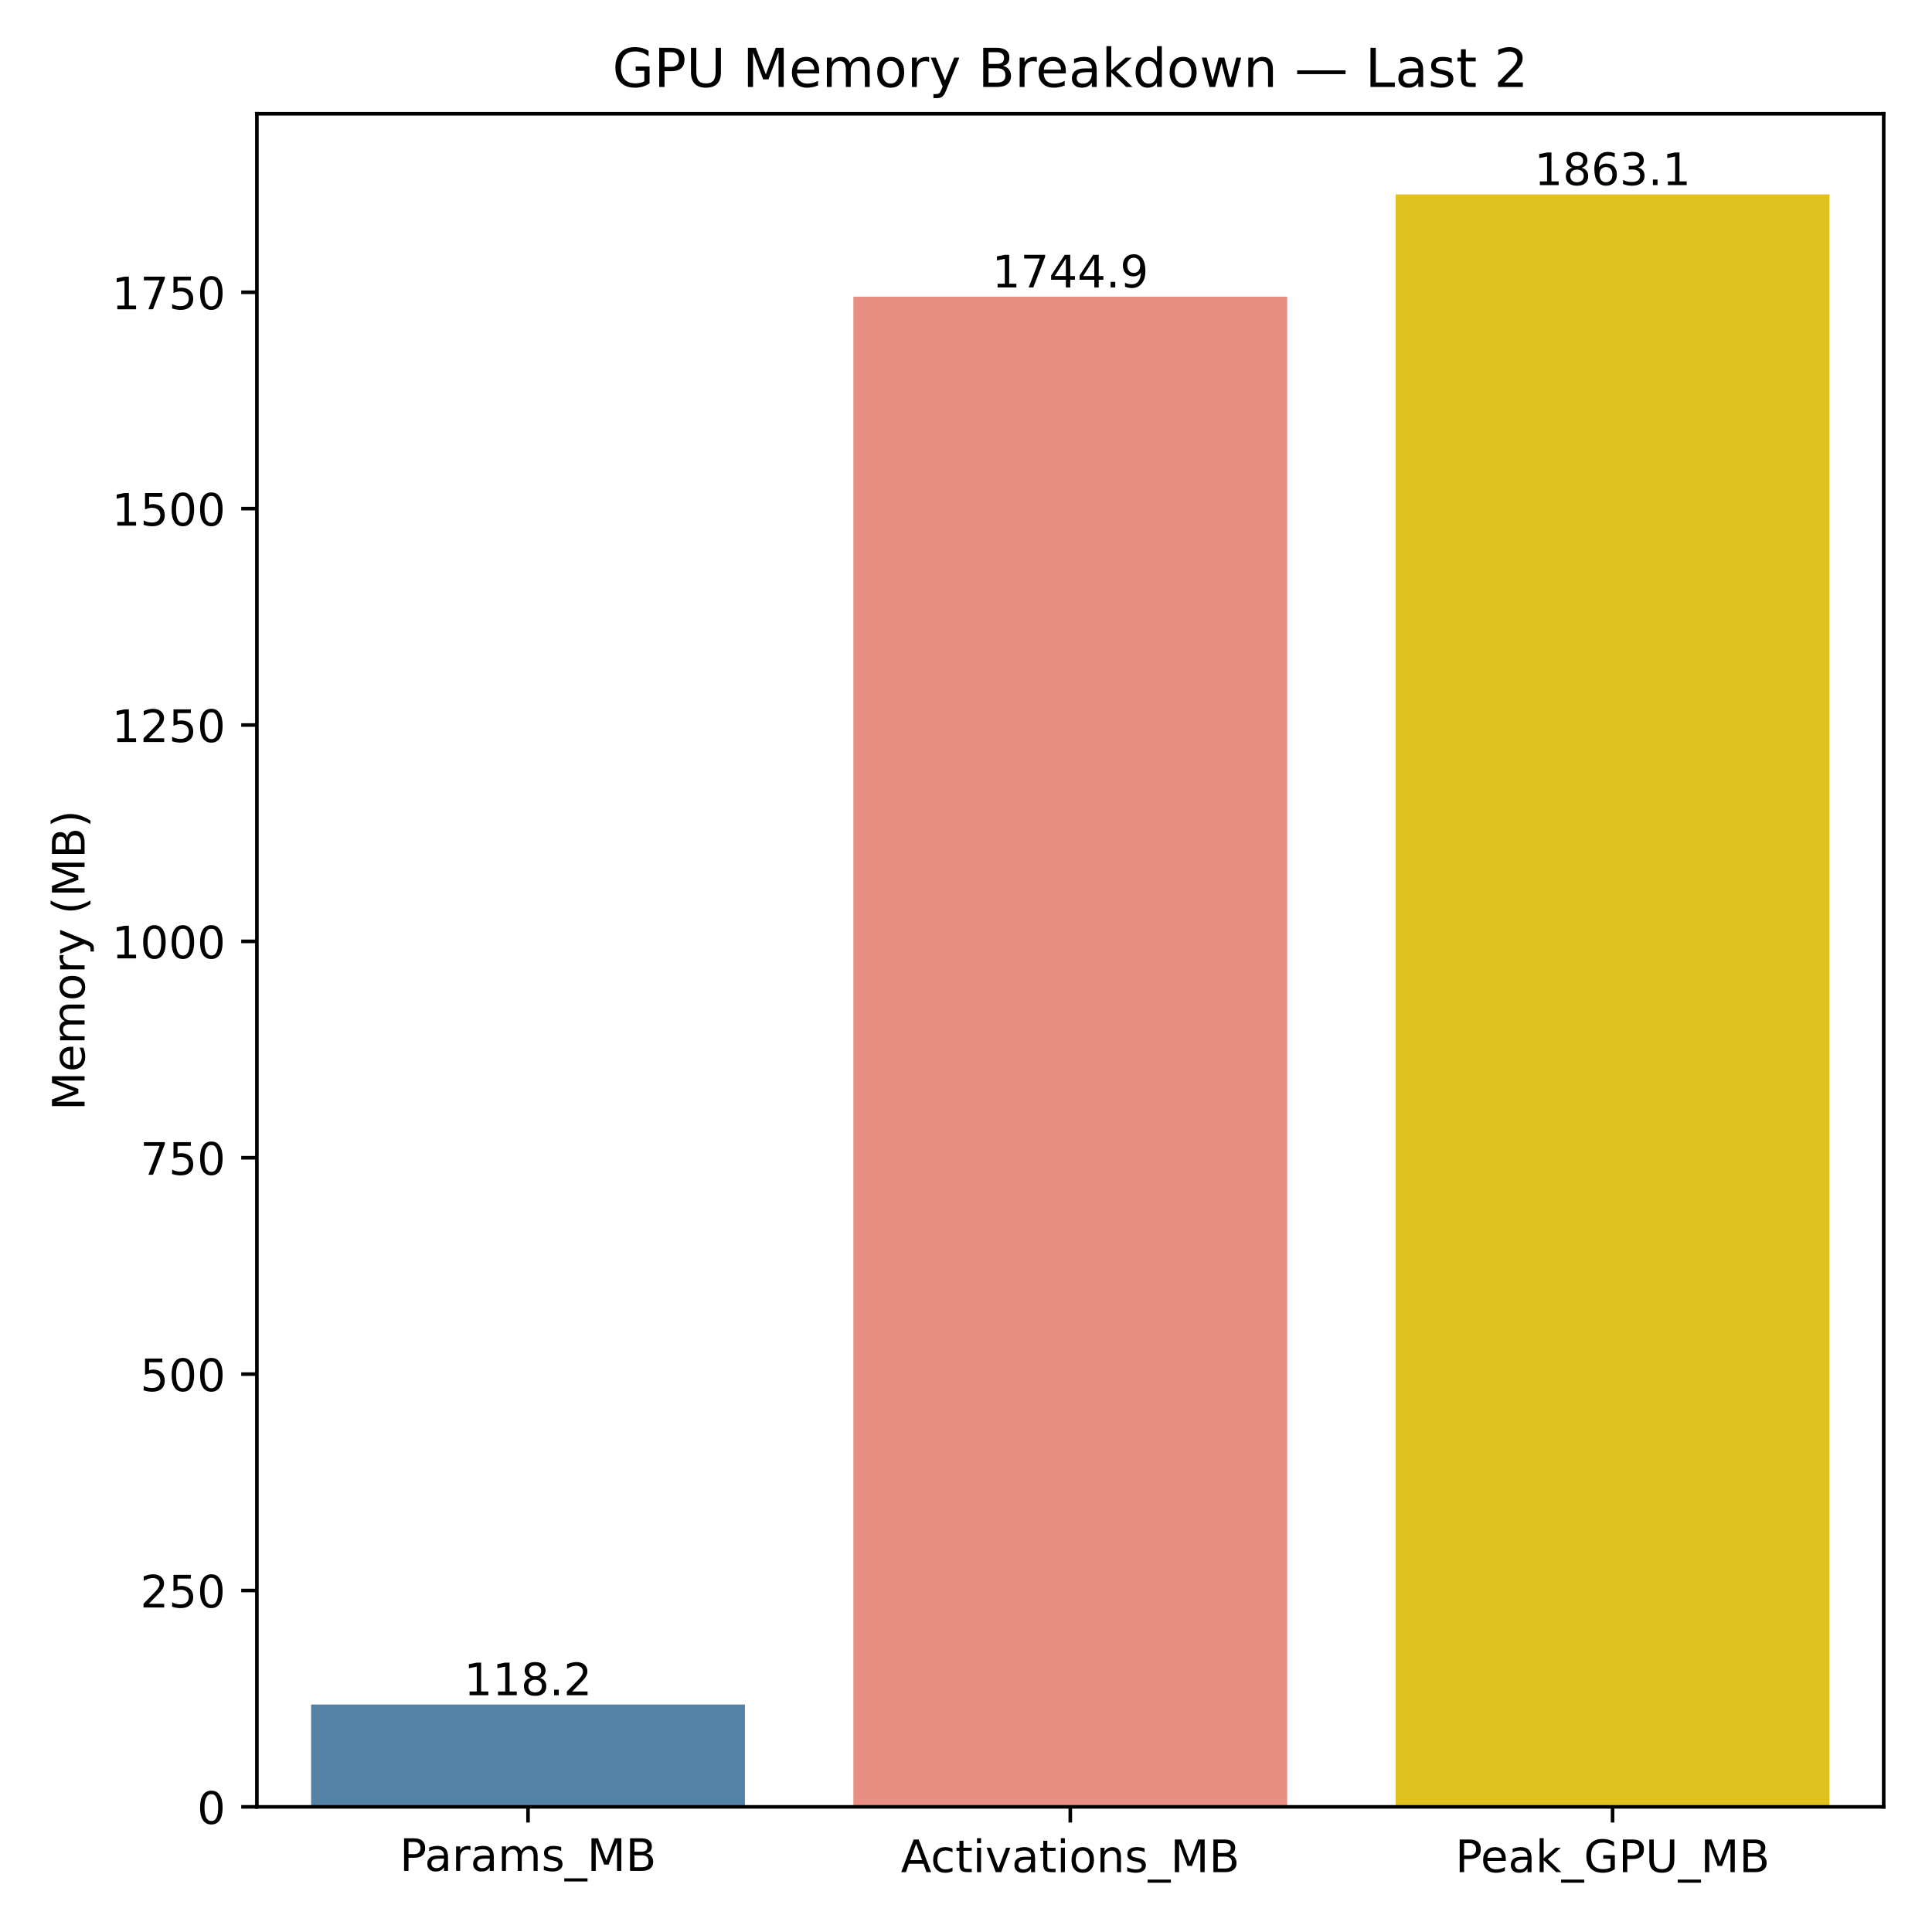
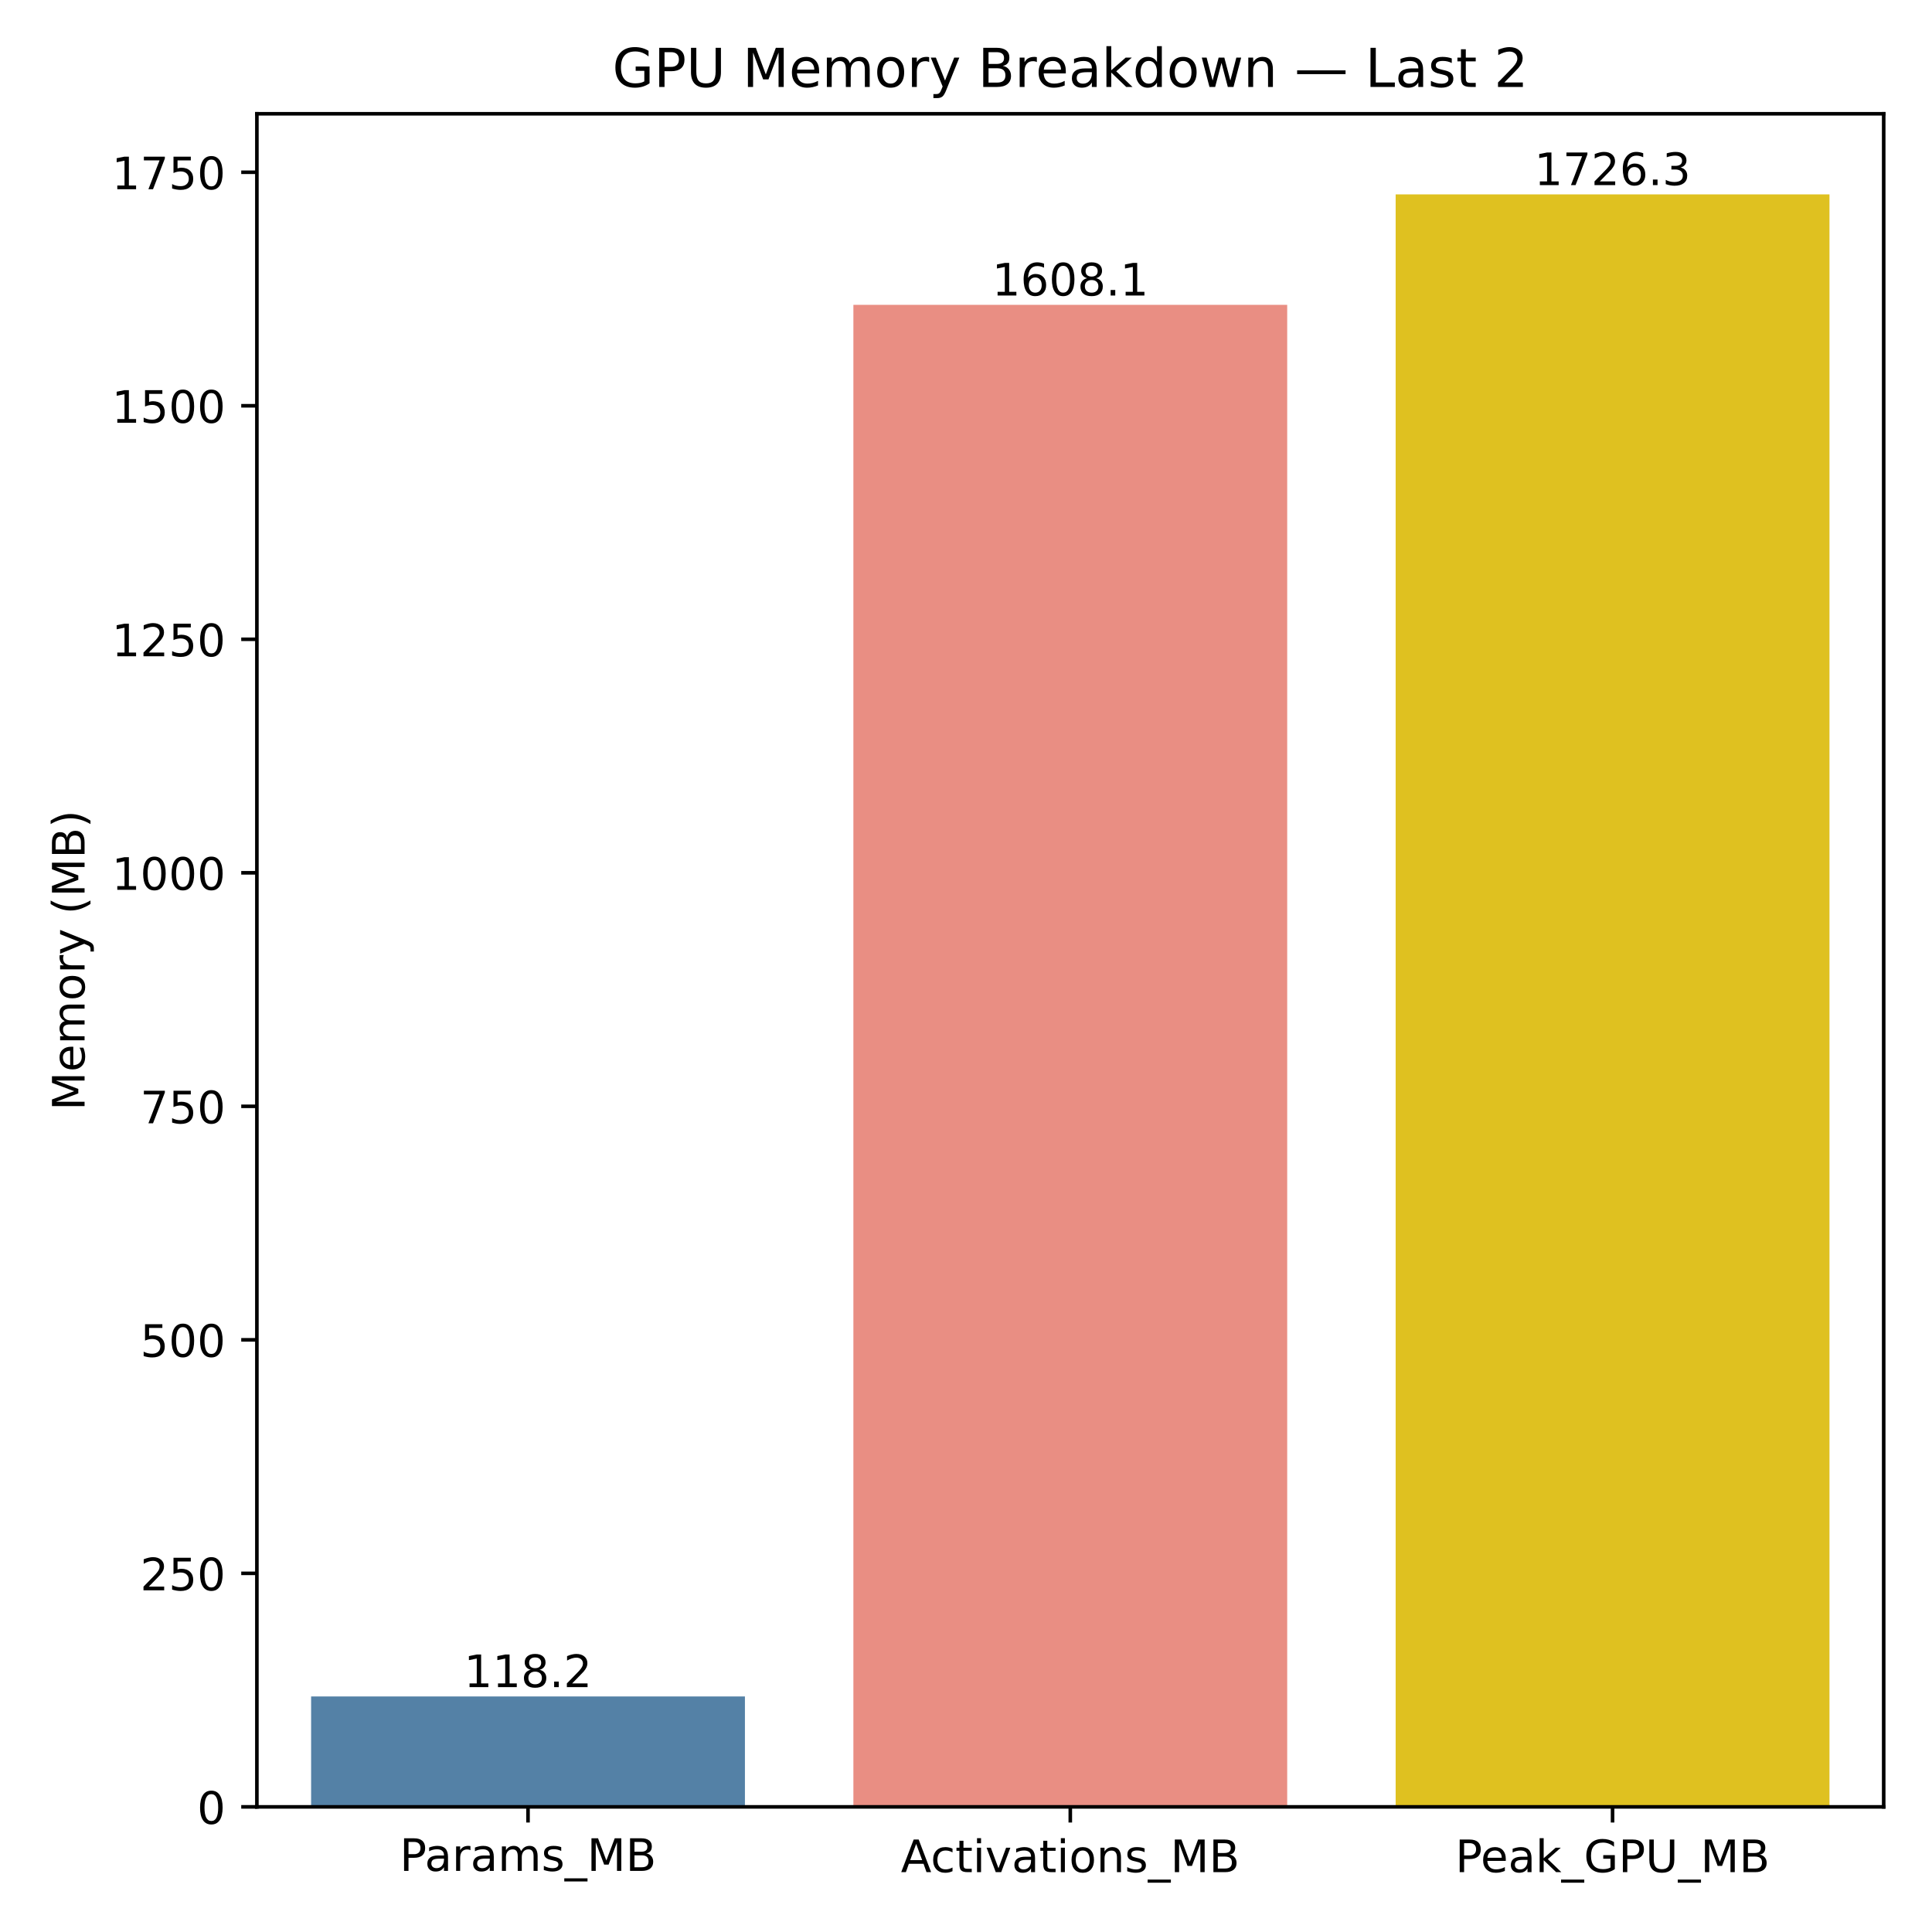
<svg xmlns="http://www.w3.org/2000/svg" xmlns:xlink="http://www.w3.org/1999/xlink" width="432pt" height="432pt" viewBox="0 0 432 432" version="1.1">
  <defs>
    <style type="text/css">*{stroke-linejoin: round; stroke-linecap: butt}</style>
  </defs>
  <g id="figure_1">
    <g id="patch_1">
      <path d="M 0 432  L 432 432  L 432 0  L 0 0  z " style="fill: #ffffff" />
    </g>
    <g id="axes_1">
      <g id="patch_2">
        <path d="M 57.44 404.019  L 421.2 404.019  L 421.2 25.44  L 57.44 25.44  z " style="fill: #ffffff" />
      </g>
      <g id="patch_3">
-         <path d="M 69.565 404.019  L 166.568 404.019  L 166.568 381.139  L 69.565 381.139  z " clip-path="url(#p7ce49f5f0a)" style="fill: #5481a6" />
+         <path d="M 69.565 404.019  L 166.568 404.019  L 166.568 379.326  L 69.565 379.326  z " clip-path="url(#pb7ce0881c2)" style="fill: #5481a6" />
      </g>
      <g id="patch_4">
-         <path d="M 190.819 404.019  L 287.821 404.019  L 287.821 66.347  L 190.819 66.347  z " clip-path="url(#p7ce49f5f0a)" style="fill: #e98e83" />
+         <path d="M 190.819 404.019  L 287.821 404.019  L 287.821 68.16  L 190.819 68.16  z " clip-path="url(#pb7ce0881c2)" style="fill: #e98e83" />
      </g>
      <g id="patch_5">
-         <path d="M 312.072 404.019  L 409.075 404.019  L 409.075 43.468  L 312.072 43.468  z " clip-path="url(#p7ce49f5f0a)" style="fill: #dfc120" />
+         <path d="M 312.072 404.019  L 409.075 404.019  L 409.075 43.468  L 312.072 43.468  z " clip-path="url(#pb7ce0881c2)" style="fill: #dfc120" />
      </g>
      <g id="matplotlib.axis_1">
        <g id="xtick_1">
          <g id="line2d_1">
            <defs>
-               <path id="m91defb20c9" d="M 0 0  L 0 3.5  " style="stroke: #000000; stroke-width: 0.8" />
+               <path id="m28c1e8c8c5" d="M 0 0  L 0 3.5  " style="stroke: #000000; stroke-width: 0.8" />
            </defs>
            <g>
-               <use xlink:href="#m91defb20c9" x="118.067" y="404.019" style="stroke: #000000; stroke-width: 0.8" />
+               <use xlink:href="#m28c1e8c8c5" x="118.067" y="404.019" style="stroke: #000000; stroke-width: 0.8" />
            </g>
          </g>
          <g id="text_1">
            <g transform="translate(89.3737 418.3391) scale(0.1 -0.1)">
              <defs>
                <path id="DejaVuSans-50" d="M 1259 4147  L 1259 2394  L 2053 2394  Q 2494 2394 2734 2622  Q 2975 2850 2975 3272  Q 2975 3691 2734 3919  Q 2494 4147 2053 4147  L 1259 4147  z M 628 4666  L 2053 4666  Q 2838 4666 3239 4311  Q 3641 3956 3641 3272  Q 3641 2581 3239 2228  Q 2838 1875 2053 1875  L 1259 1875  L 1259 0  L 628 0  L 628 4666  z " transform="scale(0.015625)" />
                <path id="DejaVuSans-61" d="M 2194 1759  Q 1497 1759 1228 1600  Q 959 1441 959 1056  Q 959 750 1161 570  Q 1363 391 1709 391  Q 2188 391 2477 730  Q 2766 1069 2766 1631  L 2766 1759  L 2194 1759  z M 3341 1997  L 3341 0  L 2766 0  L 2766 531  Q 2569 213 2275 61  Q 1981 -91 1556 -91  Q 1019 -91 701 211  Q 384 513 384 1019  Q 384 1609 779 1909  Q 1175 2209 1959 2209  L 2766 2209  L 2766 2266  Q 2766 2663 2505 2880  Q 2244 3097 1772 3097  Q 1472 3097 1187 3025  Q 903 2953 641 2809  L 641 3341  Q 956 3463 1253 3523  Q 1550 3584 1831 3584  Q 2591 3584 2966 3190  Q 3341 2797 3341 1997  z " transform="scale(0.015625)" />
                <path id="DejaVuSans-72" d="M 2631 2963  Q 2534 3019 2420 3045  Q 2306 3072 2169 3072  Q 1681 3072 1420 2755  Q 1159 2438 1159 1844  L 1159 0  L 581 0  L 581 3500  L 1159 3500  L 1159 2956  Q 1341 3275 1631 3429  Q 1922 3584 2338 3584  Q 2397 3584 2469 3576  Q 2541 3569 2628 3553  L 2631 2963  z " transform="scale(0.015625)" />
                <path id="DejaVuSans-6d" d="M 3328 2828  Q 3544 3216 3844 3400  Q 4144 3584 4550 3584  Q 5097 3584 5394 3201  Q 5691 2819 5691 2113  L 5691 0  L 5113 0  L 5113 2094  Q 5113 2597 4934 2840  Q 4756 3084 4391 3084  Q 3944 3084 3684 2787  Q 3425 2491 3425 1978  L 3425 0  L 2847 0  L 2847 2094  Q 2847 2600 2669 2842  Q 2491 3084 2119 3084  Q 1678 3084 1418 2786  Q 1159 2488 1159 1978  L 1159 0  L 581 0  L 581 3500  L 1159 3500  L 1159 2956  Q 1356 3278 1631 3431  Q 1906 3584 2284 3584  Q 2666 3584 2933 3390  Q 3200 3197 3328 2828  z " transform="scale(0.015625)" />
                <path id="DejaVuSans-73" d="M 2834 3397  L 2834 2853  Q 2591 2978 2328 3040  Q 2066 3103 1784 3103  Q 1356 3103 1142 2972  Q 928 2841 928 2578  Q 928 2378 1081 2264  Q 1234 2150 1697 2047  L 1894 2003  Q 2506 1872 2764 1633  Q 3022 1394 3022 966  Q 3022 478 2636 193  Q 2250 -91 1575 -91  Q 1294 -91 989 -36  Q 684 19 347 128  L 347 722  Q 666 556 975 473  Q 1284 391 1588 391  Q 1994 391 2212 530  Q 2431 669 2431 922  Q 2431 1156 2273 1281  Q 2116 1406 1581 1522  L 1381 1569  Q 847 1681 609 1914  Q 372 2147 372 2553  Q 372 3047 722 3315  Q 1072 3584 1716 3584  Q 2034 3584 2315 3537  Q 2597 3491 2834 3397  z " transform="scale(0.015625)" />
                <path id="DejaVuSans-5f" d="M 3263 -1063  L 3263 -1509  L -63 -1509  L -63 -1063  L 3263 -1063  z " transform="scale(0.015625)" />
                <path id="DejaVuSans-4d" d="M 628 4666  L 1569 4666  L 2759 1491  L 3956 4666  L 4897 4666  L 4897 0  L 4281 0  L 4281 4097  L 3078 897  L 2444 897  L 1241 4097  L 1241 0  L 628 0  L 628 4666  z " transform="scale(0.015625)" />
                <path id="DejaVuSans-42" d="M 1259 2228  L 1259 519  L 2272 519  Q 2781 519 3026 730  Q 3272 941 3272 1375  Q 3272 1813 3026 2020  Q 2781 2228 2272 2228  L 1259 2228  z M 1259 4147  L 1259 2741  L 2194 2741  Q 2656 2741 2882 2914  Q 3109 3088 3109 3444  Q 3109 3797 2882 3972  Q 2656 4147 2194 4147  L 1259 4147  z M 628 4666  L 2241 4666  Q 2963 4666 3353 4366  Q 3744 4066 3744 3513  Q 3744 3084 3544 2831  Q 3344 2578 2956 2516  Q 3422 2416 3680 2098  Q 3938 1781 3938 1306  Q 3938 681 3513 340  Q 3088 0 2303 0  L 628 0  L 628 4666  z " transform="scale(0.015625)" />
              </defs>
              <use xlink:href="#DejaVuSans-50" />
              <use xlink:href="#DejaVuSans-61" transform="translate(55.80273 0)" />
              <use xlink:href="#DejaVuSans-72" transform="translate(117.082 0)" />
              <use xlink:href="#DejaVuSans-61" transform="translate(158.1953 0)" />
              <use xlink:href="#DejaVuSans-6d" transform="translate(219.4746 0)" />
              <use xlink:href="#DejaVuSans-73" transform="translate(316.8867 0)" />
              <use xlink:href="#DejaVuSans-5f" transform="translate(368.9863 0)" />
              <use xlink:href="#DejaVuSans-4d" transform="translate(418.9863 0)" />
              <use xlink:href="#DejaVuSans-42" transform="translate(505.2656 0)" />
            </g>
          </g>
        </g>
        <g id="xtick_2">
          <g id="line2d_2">
            <g>
-               <use xlink:href="#m91defb20c9" x="239.32" y="404.019" style="stroke: #000000; stroke-width: 0.8" />
+               <use xlink:href="#m28c1e8c8c5" x="239.32" y="404.019" style="stroke: #000000; stroke-width: 0.8" />
            </g>
          </g>
          <g id="text_2">
            <g transform="translate(201.4387 418.6172) scale(0.1 -0.1)">
              <defs>
                <path id="DejaVuSans-41" d="M 2188 4044  L 1331 1722  L 3047 1722  L 2188 4044  z M 1831 4666  L 2547 4666  L 4325 0  L 3669 0  L 3244 1197  L 1141 1197  L 716 0  L 50 0  L 1831 4666  z " transform="scale(0.015625)" />
                <path id="DejaVuSans-63" d="M 3122 3366  L 3122 2828  Q 2878 2963 2633 3030  Q 2388 3097 2138 3097  Q 1578 3097 1268 2742  Q 959 2388 959 1747  Q 959 1106 1268 751  Q 1578 397 2138 397  Q 2388 397 2633 464  Q 2878 531 3122 666  L 3122 134  Q 2881 22 2623 -34  Q 2366 -91 2075 -91  Q 1284 -91 818 406  Q 353 903 353 1747  Q 353 2603 823 3093  Q 1294 3584 2113 3584  Q 2378 3584 2631 3529  Q 2884 3475 3122 3366  z " transform="scale(0.015625)" />
                <path id="DejaVuSans-74" d="M 1172 4494  L 1172 3500  L 2356 3500  L 2356 3053  L 1172 3053  L 1172 1153  Q 1172 725 1289 603  Q 1406 481 1766 481  L 2356 481  L 2356 0  L 1766 0  Q 1100 0 847 248  Q 594 497 594 1153  L 594 3053  L 172 3053  L 172 3500  L 594 3500  L 594 4494  L 1172 4494  z " transform="scale(0.015625)" />
                <path id="DejaVuSans-69" d="M 603 3500  L 1178 3500  L 1178 0  L 603 0  L 603 3500  z M 603 4863  L 1178 4863  L 1178 4134  L 603 4134  L 603 4863  z " transform="scale(0.015625)" />
                <path id="DejaVuSans-76" d="M 191 3500  L 800 3500  L 1894 563  L 2988 3500  L 3597 3500  L 2284 0  L 1503 0  L 191 3500  z " transform="scale(0.015625)" />
                <path id="DejaVuSans-6f" d="M 1959 3097  Q 1497 3097 1228 2736  Q 959 2375 959 1747  Q 959 1119 1226 758  Q 1494 397 1959 397  Q 2419 397 2687 759  Q 2956 1122 2956 1747  Q 2956 2369 2687 2733  Q 2419 3097 1959 3097  z M 1959 3584  Q 2709 3584 3137 3096  Q 3566 2609 3566 1747  Q 3566 888 3137 398  Q 2709 -91 1959 -91  Q 1206 -91 779 398  Q 353 888 353 1747  Q 353 2609 779 3096  Q 1206 3584 1959 3584  z " transform="scale(0.015625)" />
                <path id="DejaVuSans-6e" d="M 3513 2113  L 3513 0  L 2938 0  L 2938 2094  Q 2938 2591 2744 2837  Q 2550 3084 2163 3084  Q 1697 3084 1428 2787  Q 1159 2491 1159 1978  L 1159 0  L 581 0  L 581 3500  L 1159 3500  L 1159 2956  Q 1366 3272 1645 3428  Q 1925 3584 2291 3584  Q 2894 3584 3203 3211  Q 3513 2838 3513 2113  z " transform="scale(0.015625)" />
              </defs>
              <use xlink:href="#DejaVuSans-41" />
              <use xlink:href="#DejaVuSans-63" transform="translate(66.6582 0)" />
              <use xlink:href="#DejaVuSans-74" transform="translate(121.6387 0)" />
              <use xlink:href="#DejaVuSans-69" transform="translate(160.8477 0)" />
              <use xlink:href="#DejaVuSans-76" transform="translate(188.6309 0)" />
              <use xlink:href="#DejaVuSans-61" transform="translate(247.8105 0)" />
              <use xlink:href="#DejaVuSans-74" transform="translate(309.0898 0)" />
              <use xlink:href="#DejaVuSans-69" transform="translate(348.2988 0)" />
              <use xlink:href="#DejaVuSans-6f" transform="translate(376.082 0)" />
              <use xlink:href="#DejaVuSans-6e" transform="translate(437.2637 0)" />
              <use xlink:href="#DejaVuSans-73" transform="translate(500.6426 0)" />
              <use xlink:href="#DejaVuSans-5f" transform="translate(552.7422 0)" />
              <use xlink:href="#DejaVuSans-4d" transform="translate(602.7422 0)" />
              <use xlink:href="#DejaVuSans-42" transform="translate(689.0215 0)" />
            </g>
          </g>
        </g>
        <g id="xtick_3">
          <g id="line2d_3">
            <g>
-               <use xlink:href="#m91defb20c9" x="360.573" y="404.019" style="stroke: #000000; stroke-width: 0.8" />
+               <use xlink:href="#m28c1e8c8c5" x="360.573" y="404.019" style="stroke: #000000; stroke-width: 0.8" />
            </g>
          </g>
          <g id="text_3">
            <g transform="translate(325.4108 418.6172) scale(0.1 -0.1)">
              <defs>
                <path id="DejaVuSans-65" d="M 3597 1894  L 3597 1613  L 953 1613  Q 991 1019 1311 708  Q 1631 397 2203 397  Q 2534 397 2845 478  Q 3156 559 3463 722  L 3463 178  Q 3153 47 2828 -22  Q 2503 -91 2169 -91  Q 1331 -91 842 396  Q 353 884 353 1716  Q 353 2575 817 3079  Q 1281 3584 2069 3584  Q 2775 3584 3186 3129  Q 3597 2675 3597 1894  z M 3022 2063  Q 3016 2534 2758 2815  Q 2500 3097 2075 3097  Q 1594 3097 1305 2825  Q 1016 2553 972 2059  L 3022 2063  z " transform="scale(0.015625)" />
                <path id="DejaVuSans-6b" d="M 581 4863  L 1159 4863  L 1159 1991  L 2875 3500  L 3609 3500  L 1753 1863  L 3688 0  L 2938 0  L 1159 1709  L 1159 0  L 581 0  L 581 4863  z " transform="scale(0.015625)" />
                <path id="DejaVuSans-47" d="M 3809 666  L 3809 1919  L 2778 1919  L 2778 2438  L 4434 2438  L 4434 434  Q 4069 175 3628 42  Q 3188 -91 2688 -91  Q 1594 -91 976 548  Q 359 1188 359 2328  Q 359 3472 976 4111  Q 1594 4750 2688 4750  Q 3144 4750 3555 4637  Q 3966 4525 4313 4306  L 4313 3634  Q 3963 3931 3569 4081  Q 3175 4231 2741 4231  Q 1884 4231 1454 3753  Q 1025 3275 1025 2328  Q 1025 1384 1454 906  Q 1884 428 2741 428  Q 3075 428 3337 486  Q 3600 544 3809 666  z " transform="scale(0.015625)" />
                <path id="DejaVuSans-55" d="M 556 4666  L 1191 4666  L 1191 1831  Q 1191 1081 1462 751  Q 1734 422 2344 422  Q 2950 422 3222 751  Q 3494 1081 3494 1831  L 3494 4666  L 4128 4666  L 4128 1753  Q 4128 841 3676 375  Q 3225 -91 2344 -91  Q 1459 -91 1007 375  Q 556 841 556 1753  L 556 4666  z " transform="scale(0.015625)" />
              </defs>
              <use xlink:href="#DejaVuSans-50" />
              <use xlink:href="#DejaVuSans-65" transform="translate(56.67773 0)" />
              <use xlink:href="#DejaVuSans-61" transform="translate(118.2012 0)" />
              <use xlink:href="#DejaVuSans-6b" transform="translate(179.4805 0)" />
              <use xlink:href="#DejaVuSans-5f" transform="translate(237.3906 0)" />
              <use xlink:href="#DejaVuSans-47" transform="translate(287.3906 0)" />
              <use xlink:href="#DejaVuSans-50" transform="translate(364.8809 0)" />
              <use xlink:href="#DejaVuSans-55" transform="translate(425.1836 0)" />
              <use xlink:href="#DejaVuSans-5f" transform="translate(498.377 0)" />
              <use xlink:href="#DejaVuSans-4d" transform="translate(548.377 0)" />
              <use xlink:href="#DejaVuSans-42" transform="translate(634.6562 0)" />
            </g>
          </g>
        </g>
      </g>
      <g id="matplotlib.axis_2">
        <g id="ytick_1">
          <g id="line2d_4">
            <defs>
-               <path id="m3428f35b4d" d="M 0 0  L -3.5 0  " style="stroke: #000000; stroke-width: 0.8" />
+               <path id="m4e43b60461" d="M 0 0  L -3.5 0  " style="stroke: #000000; stroke-width: 0.8" />
            </defs>
            <g>
-               <use xlink:href="#m3428f35b4d" x="57.44" y="404.019" style="stroke: #000000; stroke-width: 0.8" />
+               <use xlink:href="#m4e43b60461" x="57.44" y="404.019" style="stroke: #000000; stroke-width: 0.8" />
            </g>
          </g>
          <g id="text_4">
            <g transform="translate(44.0775 407.818) scale(0.1 -0.1)">
              <defs>
                <path id="DejaVuSans-30" d="M 2034 4250  Q 1547 4250 1301 3770  Q 1056 3291 1056 2328  Q 1056 1369 1301 889  Q 1547 409 2034 409  Q 2525 409 2770 889  Q 3016 1369 3016 2328  Q 3016 3291 2770 3770  Q 2525 4250 2034 4250  z M 2034 4750  Q 2819 4750 3233 4129  Q 3647 3509 3647 2328  Q 3647 1150 3233 529  Q 2819 -91 2034 -91  Q 1250 -91 836 529  Q 422 1150 422 2328  Q 422 3509 836 4129  Q 1250 4750 2034 4750  z " transform="scale(0.015625)" />
              </defs>
              <use xlink:href="#DejaVuSans-30" />
            </g>
          </g>
        </g>
        <g id="ytick_2">
          <g id="line2d_5">
            <g>
-               <use xlink:href="#m3428f35b4d" x="57.44" y="355.638" style="stroke: #000000; stroke-width: 0.8" />
+               <use xlink:href="#m4e43b60461" x="57.44" y="351.805" style="stroke: #000000; stroke-width: 0.8" />
            </g>
          </g>
          <g id="text_5">
-             <g transform="translate(31.3525 359.4369) scale(0.1 -0.1)">
+             <g transform="translate(31.3525 355.6038) scale(0.1 -0.1)">
              <defs>
                <path id="DejaVuSans-32" d="M 1228 531  L 3431 531  L 3431 0  L 469 0  L 469 531  Q 828 903 1448 1529  Q 2069 2156 2228 2338  Q 2531 2678 2651 2914  Q 2772 3150 2772 3378  Q 2772 3750 2511 3984  Q 2250 4219 1831 4219  Q 1534 4219 1204 4116  Q 875 4013 500 3803  L 500 4441  Q 881 4594 1212 4672  Q 1544 4750 1819 4750  Q 2544 4750 2975 4387  Q 3406 4025 3406 3419  Q 3406 3131 3298 2873  Q 3191 2616 2906 2266  Q 2828 2175 2409 1742  Q 1991 1309 1228 531  z " transform="scale(0.015625)" />
                <path id="DejaVuSans-35" d="M 691 4666  L 3169 4666  L 3169 4134  L 1269 4134  L 1269 2991  Q 1406 3038 1543 3061  Q 1681 3084 1819 3084  Q 2600 3084 3056 2656  Q 3513 2228 3513 1497  Q 3513 744 3044 326  Q 2575 -91 1722 -91  Q 1428 -91 1123 -41  Q 819 9 494 109  L 494 744  Q 775 591 1075 516  Q 1375 441 1709 441  Q 2250 441 2565 725  Q 2881 1009 2881 1497  Q 2881 1984 2565 2268  Q 2250 2553 1709 2553  Q 1456 2553 1204 2497  Q 953 2441 691 2322  L 691 4666  z " transform="scale(0.015625)" />
              </defs>
              <use xlink:href="#DejaVuSans-32" />
              <use xlink:href="#DejaVuSans-35" transform="translate(63.62305 0)" />
              <use xlink:href="#DejaVuSans-30" transform="translate(127.2461 0)" />
            </g>
          </g>
        </g>
        <g id="ytick_3">
          <g id="line2d_6">
            <g>
-               <use xlink:href="#m3428f35b4d" x="57.44" y="307.257" style="stroke: #000000; stroke-width: 0.8" />
+               <use xlink:href="#m4e43b60461" x="57.44" y="299.59" style="stroke: #000000; stroke-width: 0.8" />
            </g>
          </g>
          <g id="text_6">
-             <g transform="translate(31.3525 311.0559) scale(0.1 -0.1)">
+             <g transform="translate(31.3525 303.3896) scale(0.1 -0.1)">
              <use xlink:href="#DejaVuSans-35" />
              <use xlink:href="#DejaVuSans-30" transform="translate(63.62305 0)" />
              <use xlink:href="#DejaVuSans-30" transform="translate(127.2461 0)" />
            </g>
          </g>
        </g>
        <g id="ytick_4">
          <g id="line2d_7">
            <g>
-               <use xlink:href="#m3428f35b4d" x="57.44" y="258.876" style="stroke: #000000; stroke-width: 0.8" />
+               <use xlink:href="#m4e43b60461" x="57.44" y="247.376" style="stroke: #000000; stroke-width: 0.8" />
            </g>
          </g>
          <g id="text_7">
-             <g transform="translate(31.3525 262.6749) scale(0.1 -0.1)">
+             <g transform="translate(31.3525 251.1753) scale(0.1 -0.1)">
              <defs>
                <path id="DejaVuSans-37" d="M 525 4666  L 3525 4666  L 3525 4397  L 1831 0  L 1172 0  L 2766 4134  L 525 4134  L 525 4666  z " transform="scale(0.015625)" />
              </defs>
              <use xlink:href="#DejaVuSans-37" />
              <use xlink:href="#DejaVuSans-35" transform="translate(63.62305 0)" />
              <use xlink:href="#DejaVuSans-30" transform="translate(127.2461 0)" />
            </g>
          </g>
        </g>
        <g id="ytick_5">
          <g id="line2d_8">
            <g>
-               <use xlink:href="#m3428f35b4d" x="57.44" y="210.495" style="stroke: #000000; stroke-width: 0.8" />
+               <use xlink:href="#m4e43b60461" x="57.44" y="195.162" style="stroke: #000000; stroke-width: 0.8" />
            </g>
          </g>
          <g id="text_8">
-             <g transform="translate(24.99 214.2939) scale(0.1 -0.1)">
+             <g transform="translate(24.99 198.9611) scale(0.1 -0.1)">
              <defs>
                <path id="DejaVuSans-31" d="M 794 531  L 1825 531  L 1825 4091  L 703 3866  L 703 4441  L 1819 4666  L 2450 4666  L 2450 531  L 3481 531  L 3481 0  L 794 0  L 794 531  z " transform="scale(0.015625)" />
              </defs>
              <use xlink:href="#DejaVuSans-31" />
              <use xlink:href="#DejaVuSans-30" transform="translate(63.62305 0)" />
              <use xlink:href="#DejaVuSans-30" transform="translate(127.2461 0)" />
              <use xlink:href="#DejaVuSans-30" transform="translate(190.8691 0)" />
            </g>
          </g>
        </g>
        <g id="ytick_6">
          <g id="line2d_9">
            <g>
-               <use xlink:href="#m3428f35b4d" x="57.44" y="162.114" style="stroke: #000000; stroke-width: 0.8" />
+               <use xlink:href="#m4e43b60461" x="57.44" y="142.948" style="stroke: #000000; stroke-width: 0.8" />
            </g>
          </g>
          <g id="text_9">
-             <g transform="translate(24.99 165.9128) scale(0.1 -0.1)">
+             <g transform="translate(24.99 146.7469) scale(0.1 -0.1)">
              <use xlink:href="#DejaVuSans-31" />
              <use xlink:href="#DejaVuSans-32" transform="translate(63.62305 0)" />
              <use xlink:href="#DejaVuSans-35" transform="translate(127.2461 0)" />
              <use xlink:href="#DejaVuSans-30" transform="translate(190.8691 0)" />
            </g>
          </g>
        </g>
        <g id="ytick_7">
          <g id="line2d_10">
            <g>
-               <use xlink:href="#m3428f35b4d" x="57.44" y="113.733" style="stroke: #000000; stroke-width: 0.8" />
+               <use xlink:href="#m4e43b60461" x="57.44" y="90.733" style="stroke: #000000; stroke-width: 0.8" />
            </g>
          </g>
          <g id="text_10">
-             <g transform="translate(24.99 117.5318) scale(0.1 -0.1)">
+             <g transform="translate(24.99 94.53272) scale(0.1 -0.1)">
              <use xlink:href="#DejaVuSans-31" />
              <use xlink:href="#DejaVuSans-35" transform="translate(63.62305 0)" />
              <use xlink:href="#DejaVuSans-30" transform="translate(127.2461 0)" />
              <use xlink:href="#DejaVuSans-30" transform="translate(190.8691 0)" />
            </g>
          </g>
        </g>
        <g id="ytick_8">
          <g id="line2d_11">
            <g>
-               <use xlink:href="#m3428f35b4d" x="57.44" y="65.352" style="stroke: #000000; stroke-width: 0.8" />
+               <use xlink:href="#m4e43b60461" x="57.44" y="38.519" style="stroke: #000000; stroke-width: 0.8" />
            </g>
          </g>
          <g id="text_11">
-             <g transform="translate(24.99 69.15077) scale(0.1 -0.1)">
+             <g transform="translate(24.99 42.31851) scale(0.1 -0.1)">
              <use xlink:href="#DejaVuSans-31" />
              <use xlink:href="#DejaVuSans-37" transform="translate(63.62305 0)" />
              <use xlink:href="#DejaVuSans-35" transform="translate(127.2461 0)" />
              <use xlink:href="#DejaVuSans-30" transform="translate(190.8691 0)" />
            </g>
          </g>
        </g>
        <g id="text_12">
          <g transform="translate(18.91031 248.2997) rotate(-90) scale(0.1 -0.1)">
            <defs>
              <path id="DejaVuSans-79" d="M 2059 -325  Q 1816 -950 1584 -1140  Q 1353 -1331 966 -1331  L 506 -1331  L 506 -850  L 844 -850  Q 1081 -850 1212 -737  Q 1344 -625 1503 -206  L 1606 56  L 191 3500  L 800 3500  L 1894 763  L 2988 3500  L 3597 3500  L 2059 -325  z " transform="scale(0.015625)" />
              <path id="DejaVuSans-20" transform="scale(0.015625)" />
              <path id="DejaVuSans-28" d="M 1984 4856  Q 1566 4138 1362 3434  Q 1159 2731 1159 2009  Q 1159 1288 1364 580  Q 1569 -128 1984 -844  L 1484 -844  Q 1016 -109 783 600  Q 550 1309 550 2009  Q 550 2706 781 3412  Q 1013 4119 1484 4856  L 1984 4856  z " transform="scale(0.015625)" />
              <path id="DejaVuSans-29" d="M 513 4856  L 1013 4856  Q 1481 4119 1714 3412  Q 1947 2706 1947 2009  Q 1947 1309 1714 600  Q 1481 -109 1013 -844  L 513 -844  Q 928 -128 1133 580  Q 1338 1288 1338 2009  Q 1338 2731 1133 3434  Q 928 4138 513 4856  z " transform="scale(0.015625)" />
            </defs>
            <use xlink:href="#DejaVuSans-4d" />
            <use xlink:href="#DejaVuSans-65" transform="translate(86.2793 0)" />
            <use xlink:href="#DejaVuSans-6d" transform="translate(147.8027 0)" />
            <use xlink:href="#DejaVuSans-6f" transform="translate(245.2148 0)" />
            <use xlink:href="#DejaVuSans-72" transform="translate(306.3965 0)" />
            <use xlink:href="#DejaVuSans-79" transform="translate(347.5098 0)" />
            <use xlink:href="#DejaVuSans-20" transform="translate(406.6895 0)" />
            <use xlink:href="#DejaVuSans-28" transform="translate(438.4766 0)" />
            <use xlink:href="#DejaVuSans-4d" transform="translate(477.4902 0)" />
            <use xlink:href="#DejaVuSans-42" transform="translate(563.7695 0)" />
            <use xlink:href="#DejaVuSans-29" transform="translate(632.373 0)" />
          </g>
        </g>
      </g>
      <g id="line2d_12">
-         <path clip-path="url(#p7ce49f5f0a)" style="fill: none; stroke: #424242; stroke-width: 2.25; stroke-linecap: square" />
+         <path clip-path="url(#pb7ce0881c2)" style="fill: none; stroke: #424242; stroke-width: 2.25; stroke-linecap: square" />
      </g>
      <g id="line2d_13">
-         <path clip-path="url(#p7ce49f5f0a)" style="fill: none; stroke: #424242; stroke-width: 2.25; stroke-linecap: square" />
+         <path clip-path="url(#pb7ce0881c2)" style="fill: none; stroke: #424242; stroke-width: 2.25; stroke-linecap: square" />
      </g>
      <g id="line2d_14">
-         <path clip-path="url(#p7ce49f5f0a)" style="fill: none; stroke: #424242; stroke-width: 2.25; stroke-linecap: square" />
+         <path clip-path="url(#pb7ce0881c2)" style="fill: none; stroke: #424242; stroke-width: 2.25; stroke-linecap: square" />
      </g>
      <g id="patch_6">
        <path d="M 57.44 404.019  L 57.44 25.44  " style="fill: none; stroke: #000000; stroke-width: 0.8; stroke-linejoin: miter; stroke-linecap: square" />
      </g>
      <g id="patch_7">
        <path d="M 421.2 404.019  L 421.2 25.44  " style="fill: none; stroke: #000000; stroke-width: 0.8; stroke-linejoin: miter; stroke-linecap: square" />
      </g>
      <g id="patch_8">
        <path d="M 57.44 404.019  L 421.2 404.019  " style="fill: none; stroke: #000000; stroke-width: 0.8; stroke-linejoin: miter; stroke-linecap: square" />
      </g>
      <g id="patch_9">
        <path d="M 57.44 25.44  L 421.2 25.44  " style="fill: none; stroke: #000000; stroke-width: 0.8; stroke-linejoin: miter; stroke-linecap: square" />
      </g>
      <g id="text_13">
-         <g transform="translate(103.7526 379.0592) scale(0.1 -0.1)">
+         <g transform="translate(103.7526 377.2464) scale(0.1 -0.1)">
          <defs>
            <path id="DejaVuSans-38" d="M 2034 2216  Q 1584 2216 1326 1975  Q 1069 1734 1069 1313  Q 1069 891 1326 650  Q 1584 409 2034 409  Q 2484 409 2743 651  Q 3003 894 3003 1313  Q 3003 1734 2745 1975  Q 2488 2216 2034 2216  z M 1403 2484  Q 997 2584 770 2862  Q 544 3141 544 3541  Q 544 4100 942 4425  Q 1341 4750 2034 4750  Q 2731 4750 3128 4425  Q 3525 4100 3525 3541  Q 3525 3141 3298 2862  Q 3072 2584 2669 2484  Q 3125 2378 3379 2068  Q 3634 1759 3634 1313  Q 3634 634 3220 271  Q 2806 -91 2034 -91  Q 1263 -91 848 271  Q 434 634 434 1313  Q 434 1759 690 2068  Q 947 2378 1403 2484  z M 1172 3481  Q 1172 3119 1398 2916  Q 1625 2713 2034 2713  Q 2441 2713 2670 2916  Q 2900 3119 2900 3481  Q 2900 3844 2670 4047  Q 2441 4250 2034 4250  Q 1625 4250 1398 4047  Q 1172 3844 1172 3481  z " transform="scale(0.015625)" />
            <path id="DejaVuSans-2e" d="M 684 794  L 1344 794  L 1344 0  L 684 0  L 684 794  z " transform="scale(0.015625)" />
          </defs>
          <use xlink:href="#DejaVuSans-31" />
          <use xlink:href="#DejaVuSans-31" transform="translate(63.62305 0)" />
          <use xlink:href="#DejaVuSans-38" transform="translate(127.2461 0)" />
          <use xlink:href="#DejaVuSans-2e" transform="translate(190.8691 0)" />
          <use xlink:href="#DejaVuSans-32" transform="translate(222.6562 0)" />
        </g>
      </g>
      <g id="text_14">
-         <g transform="translate(221.8247 64.26776) scale(0.1 -0.1)">
+         <g transform="translate(221.8247 66.08051) scale(0.1 -0.1)">
          <defs>
-             <path id="DejaVuSans-34" d="M 2419 4116  L 825 1625  L 2419 1625  L 2419 4116  z M 2253 4666  L 3047 4666  L 3047 1625  L 3713 1625  L 3713 1100  L 3047 1100  L 3047 0  L 2419 0  L 2419 1100  L 313 1100  L 313 1709  L 2253 4666  z " transform="scale(0.015625)" />
-             <path id="DejaVuSans-39" d="M 703 97  L 703 672  Q 941 559 1184 500  Q 1428 441 1663 441  Q 2288 441 2617 861  Q 2947 1281 2994 2138  Q 2813 1869 2534 1725  Q 2256 1581 1919 1581  Q 1219 1581 811 2004  Q 403 2428 403 3163  Q 403 3881 828 4315  Q 1253 4750 1959 4750  Q 2769 4750 3195 4129  Q 3622 3509 3622 2328  Q 3622 1225 3098 567  Q 2575 -91 1691 -91  Q 1453 -91 1209 -44  Q 966 3 703 97  z M 1959 2075  Q 2384 2075 2632 2365  Q 2881 2656 2881 3163  Q 2881 3666 2632 3958  Q 2384 4250 1959 4250  Q 1534 4250 1286 3958  Q 1038 3666 1038 3163  Q 1038 2656 1286 2365  Q 1534 2075 1959 2075  z " transform="scale(0.015625)" />
+             <path id="DejaVuSans-36" d="M 2113 2584  Q 1688 2584 1439 2293  Q 1191 2003 1191 1497  Q 1191 994 1439 701  Q 1688 409 2113 409  Q 2538 409 2786 701  Q 3034 994 3034 1497  Q 3034 2003 2786 2293  Q 2538 2584 2113 2584  z M 3366 4563  L 3366 3988  Q 3128 4100 2886 4159  Q 2644 4219 2406 4219  Q 1781 4219 1451 3797  Q 1122 3375 1075 2522  Q 1259 2794 1537 2939  Q 1816 3084 2150 3084  Q 2853 3084 3261 2657  Q 3669 2231 3669 1497  Q 3669 778 3244 343  Q 2819 -91 2113 -91  Q 1303 -91 875 529  Q 447 1150 447 2328  Q 447 3434 972 4092  Q 1497 4750 2381 4750  Q 2619 4750 2861 4703  Q 3103 4656 3366 4563  z " transform="scale(0.015625)" />
+           </defs>
+           <use xlink:href="#DejaVuSans-31" />
+           <use xlink:href="#DejaVuSans-36" transform="translate(63.62305 0)" />
+           <use xlink:href="#DejaVuSans-30" transform="translate(127.2461 0)" />
+           <use xlink:href="#DejaVuSans-38" transform="translate(190.8691 0)" />
+           <use xlink:href="#DejaVuSans-2e" transform="translate(254.4922 0)" />
+           <use xlink:href="#DejaVuSans-31" transform="translate(286.2793 0)" />
+         </g>
+       </g>
+       <g id="text_15">
+         <g transform="translate(343.078 41.38787) scale(0.1 -0.1)">
+           <defs>
+             <path id="DejaVuSans-33" d="M 2597 2516  Q 3050 2419 3304 2112  Q 3559 1806 3559 1356  Q 3559 666 3084 287  Q 2609 -91 1734 -91  Q 1441 -91 1130 -33  Q 819 25 488 141  L 488 750  Q 750 597 1062 519  Q 1375 441 1716 441  Q 2309 441 2620 675  Q 2931 909 2931 1356  Q 2931 1769 2642 2001  Q 2353 2234 1838 2234  L 1294 2234  L 1294 2753  L 1863 2753  Q 2328 2753 2575 2939  Q 2822 3125 2822 3475  Q 2822 3834 2567 4026  Q 2313 4219 1838 4219  Q 1578 4219 1281 4162  Q 984 4106 628 3988  L 628 4550  Q 988 4650 1302 4700  Q 1616 4750 1894 4750  Q 2613 4750 3031 4423  Q 3450 4097 3450 3541  Q 3450 3153 3228 2886  Q 3006 2619 2597 2516  z " transform="scale(0.015625)" />
          </defs>
          <use xlink:href="#DejaVuSans-31" />
          <use xlink:href="#DejaVuSans-37" transform="translate(63.62305 0)" />
-           <use xlink:href="#DejaVuSans-34" transform="translate(127.2461 0)" />
-           <use xlink:href="#DejaVuSans-34" transform="translate(190.8691 0)" />
+           <use xlink:href="#DejaVuSans-32" transform="translate(127.2461 0)" />
+           <use xlink:href="#DejaVuSans-36" transform="translate(190.8691 0)" />
          <use xlink:href="#DejaVuSans-2e" transform="translate(254.4922 0)" />
-           <use xlink:href="#DejaVuSans-39" transform="translate(286.2793 0)" />
-         </g>
-       </g>
-       <g id="text_15">
-         <g transform="translate(343.078 41.38787) scale(0.1 -0.1)">
-           <defs>
-             <path id="DejaVuSans-36" d="M 2113 2584  Q 1688 2584 1439 2293  Q 1191 2003 1191 1497  Q 1191 994 1439 701  Q 1688 409 2113 409  Q 2538 409 2786 701  Q 3034 994 3034 1497  Q 3034 2003 2786 2293  Q 2538 2584 2113 2584  z M 3366 4563  L 3366 3988  Q 3128 4100 2886 4159  Q 2644 4219 2406 4219  Q 1781 4219 1451 3797  Q 1122 3375 1075 2522  Q 1259 2794 1537 2939  Q 1816 3084 2150 3084  Q 2853 3084 3261 2657  Q 3669 2231 3669 1497  Q 3669 778 3244 343  Q 2819 -91 2113 -91  Q 1303 -91 875 529  Q 447 1150 447 2328  Q 447 3434 972 4092  Q 1497 4750 2381 4750  Q 2619 4750 2861 4703  Q 3103 4656 3366 4563  z " transform="scale(0.015625)" />
-             <path id="DejaVuSans-33" d="M 2597 2516  Q 3050 2419 3304 2112  Q 3559 1806 3559 1356  Q 3559 666 3084 287  Q 2609 -91 1734 -91  Q 1441 -91 1130 -33  Q 819 25 488 141  L 488 750  Q 750 597 1062 519  Q 1375 441 1716 441  Q 2309 441 2620 675  Q 2931 909 2931 1356  Q 2931 1769 2642 2001  Q 2353 2234 1838 2234  L 1294 2234  L 1294 2753  L 1863 2753  Q 2328 2753 2575 2939  Q 2822 3125 2822 3475  Q 2822 3834 2567 4026  Q 2313 4219 1838 4219  Q 1578 4219 1281 4162  Q 984 4106 628 3988  L 628 4550  Q 988 4650 1302 4700  Q 1616 4750 1894 4750  Q 2613 4750 3031 4423  Q 3450 4097 3450 3541  Q 3450 3153 3228 2886  Q 3006 2619 2597 2516  z " transform="scale(0.015625)" />
-           </defs>
-           <use xlink:href="#DejaVuSans-31" />
-           <use xlink:href="#DejaVuSans-38" transform="translate(63.62305 0)" />
-           <use xlink:href="#DejaVuSans-36" transform="translate(127.2461 0)" />
-           <use xlink:href="#DejaVuSans-33" transform="translate(190.8691 0)" />
-           <use xlink:href="#DejaVuSans-2e" transform="translate(254.4922 0)" />
-           <use xlink:href="#DejaVuSans-31" transform="translate(286.2793 0)" />
+           <use xlink:href="#DejaVuSans-33" transform="translate(286.2793 0)" />
        </g>
      </g>
      <g id="text_16">
        <g transform="translate(136.9291 19.44) scale(0.12 -0.12)">
          <defs>
            <path id="DejaVuSans-64" d="M 2906 2969  L 2906 4863  L 3481 4863  L 3481 0  L 2906 0  L 2906 525  Q 2725 213 2448 61  Q 2172 -91 1784 -91  Q 1150 -91 751 415  Q 353 922 353 1747  Q 353 2572 751 3078  Q 1150 3584 1784 3584  Q 2172 3584 2448 3432  Q 2725 3281 2906 2969  z M 947 1747  Q 947 1113 1208 752  Q 1469 391 1925 391  Q 2381 391 2643 752  Q 2906 1113 2906 1747  Q 2906 2381 2643 2742  Q 2381 3103 1925 3103  Q 1469 3103 1208 2742  Q 947 2381 947 1747  z " transform="scale(0.015625)" />
            <path id="DejaVuSans-77" d="M 269 3500  L 844 3500  L 1563 769  L 2278 3500  L 2956 3500  L 3675 769  L 4391 3500  L 4966 3500  L 4050 0  L 3372 0  L 2619 2869  L 1863 0  L 1184 0  L 269 3500  z " transform="scale(0.015625)" />
            <path id="DejaVuSans-2014" d="M 313 1978  L 6088 1978  L 6088 1528  L 313 1528  L 313 1978  z " transform="scale(0.015625)" />
            <path id="DejaVuSans-4c" d="M 628 4666  L 1259 4666  L 1259 531  L 3531 531  L 3531 0  L 628 0  L 628 4666  z " transform="scale(0.015625)" />
          </defs>
          <use xlink:href="#DejaVuSans-47" />
          <use xlink:href="#DejaVuSans-50" transform="translate(77.49023 0)" />
          <use xlink:href="#DejaVuSans-55" transform="translate(137.793 0)" />
          <use xlink:href="#DejaVuSans-20" transform="translate(210.9863 0)" />
          <use xlink:href="#DejaVuSans-4d" transform="translate(242.7734 0)" />
          <use xlink:href="#DejaVuSans-65" transform="translate(329.0527 0)" />
          <use xlink:href="#DejaVuSans-6d" transform="translate(390.5762 0)" />
          <use xlink:href="#DejaVuSans-6f" transform="translate(487.9883 0)" />
          <use xlink:href="#DejaVuSans-72" transform="translate(549.1699 0)" />
          <use xlink:href="#DejaVuSans-79" transform="translate(590.2832 0)" />
          <use xlink:href="#DejaVuSans-20" transform="translate(649.4629 0)" />
          <use xlink:href="#DejaVuSans-42" transform="translate(681.25 0)" />
          <use xlink:href="#DejaVuSans-72" transform="translate(749.8535 0)" />
          <use xlink:href="#DejaVuSans-65" transform="translate(788.7168 0)" />
          <use xlink:href="#DejaVuSans-61" transform="translate(850.2402 0)" />
          <use xlink:href="#DejaVuSans-6b" transform="translate(911.5195 0)" />
          <use xlink:href="#DejaVuSans-64" transform="translate(969.4297 0)" />
          <use xlink:href="#DejaVuSans-6f" transform="translate(1032.906 0)" />
          <use xlink:href="#DejaVuSans-77" transform="translate(1094.088 0)" />
          <use xlink:href="#DejaVuSans-6e" transform="translate(1175.875 0)" />
          <use xlink:href="#DejaVuSans-20" transform="translate(1239.254 0)" />
          <use xlink:href="#DejaVuSans-2014" transform="translate(1271.041 0)" />
          <use xlink:href="#DejaVuSans-20" transform="translate(1371.041 0)" />
          <use xlink:href="#DejaVuSans-4c" transform="translate(1402.828 0)" />
          <use xlink:href="#DejaVuSans-61" transform="translate(1458.541 0)" />
          <use xlink:href="#DejaVuSans-73" transform="translate(1519.82 0)" />
          <use xlink:href="#DejaVuSans-74" transform="translate(1571.92 0)" />
          <use xlink:href="#DejaVuSans-20" transform="translate(1611.129 0)" />
          <use xlink:href="#DejaVuSans-32" transform="translate(1642.916 0)" />
        </g>
      </g>
    </g>
  </g>
  <defs>
-     <clipPath id="p7ce49f5f0a">
+     <clipPath id="pb7ce0881c2">
      <rect x="57.44" y="25.44" width="363.76" height="378.579" />
    </clipPath>
  </defs>
</svg>
